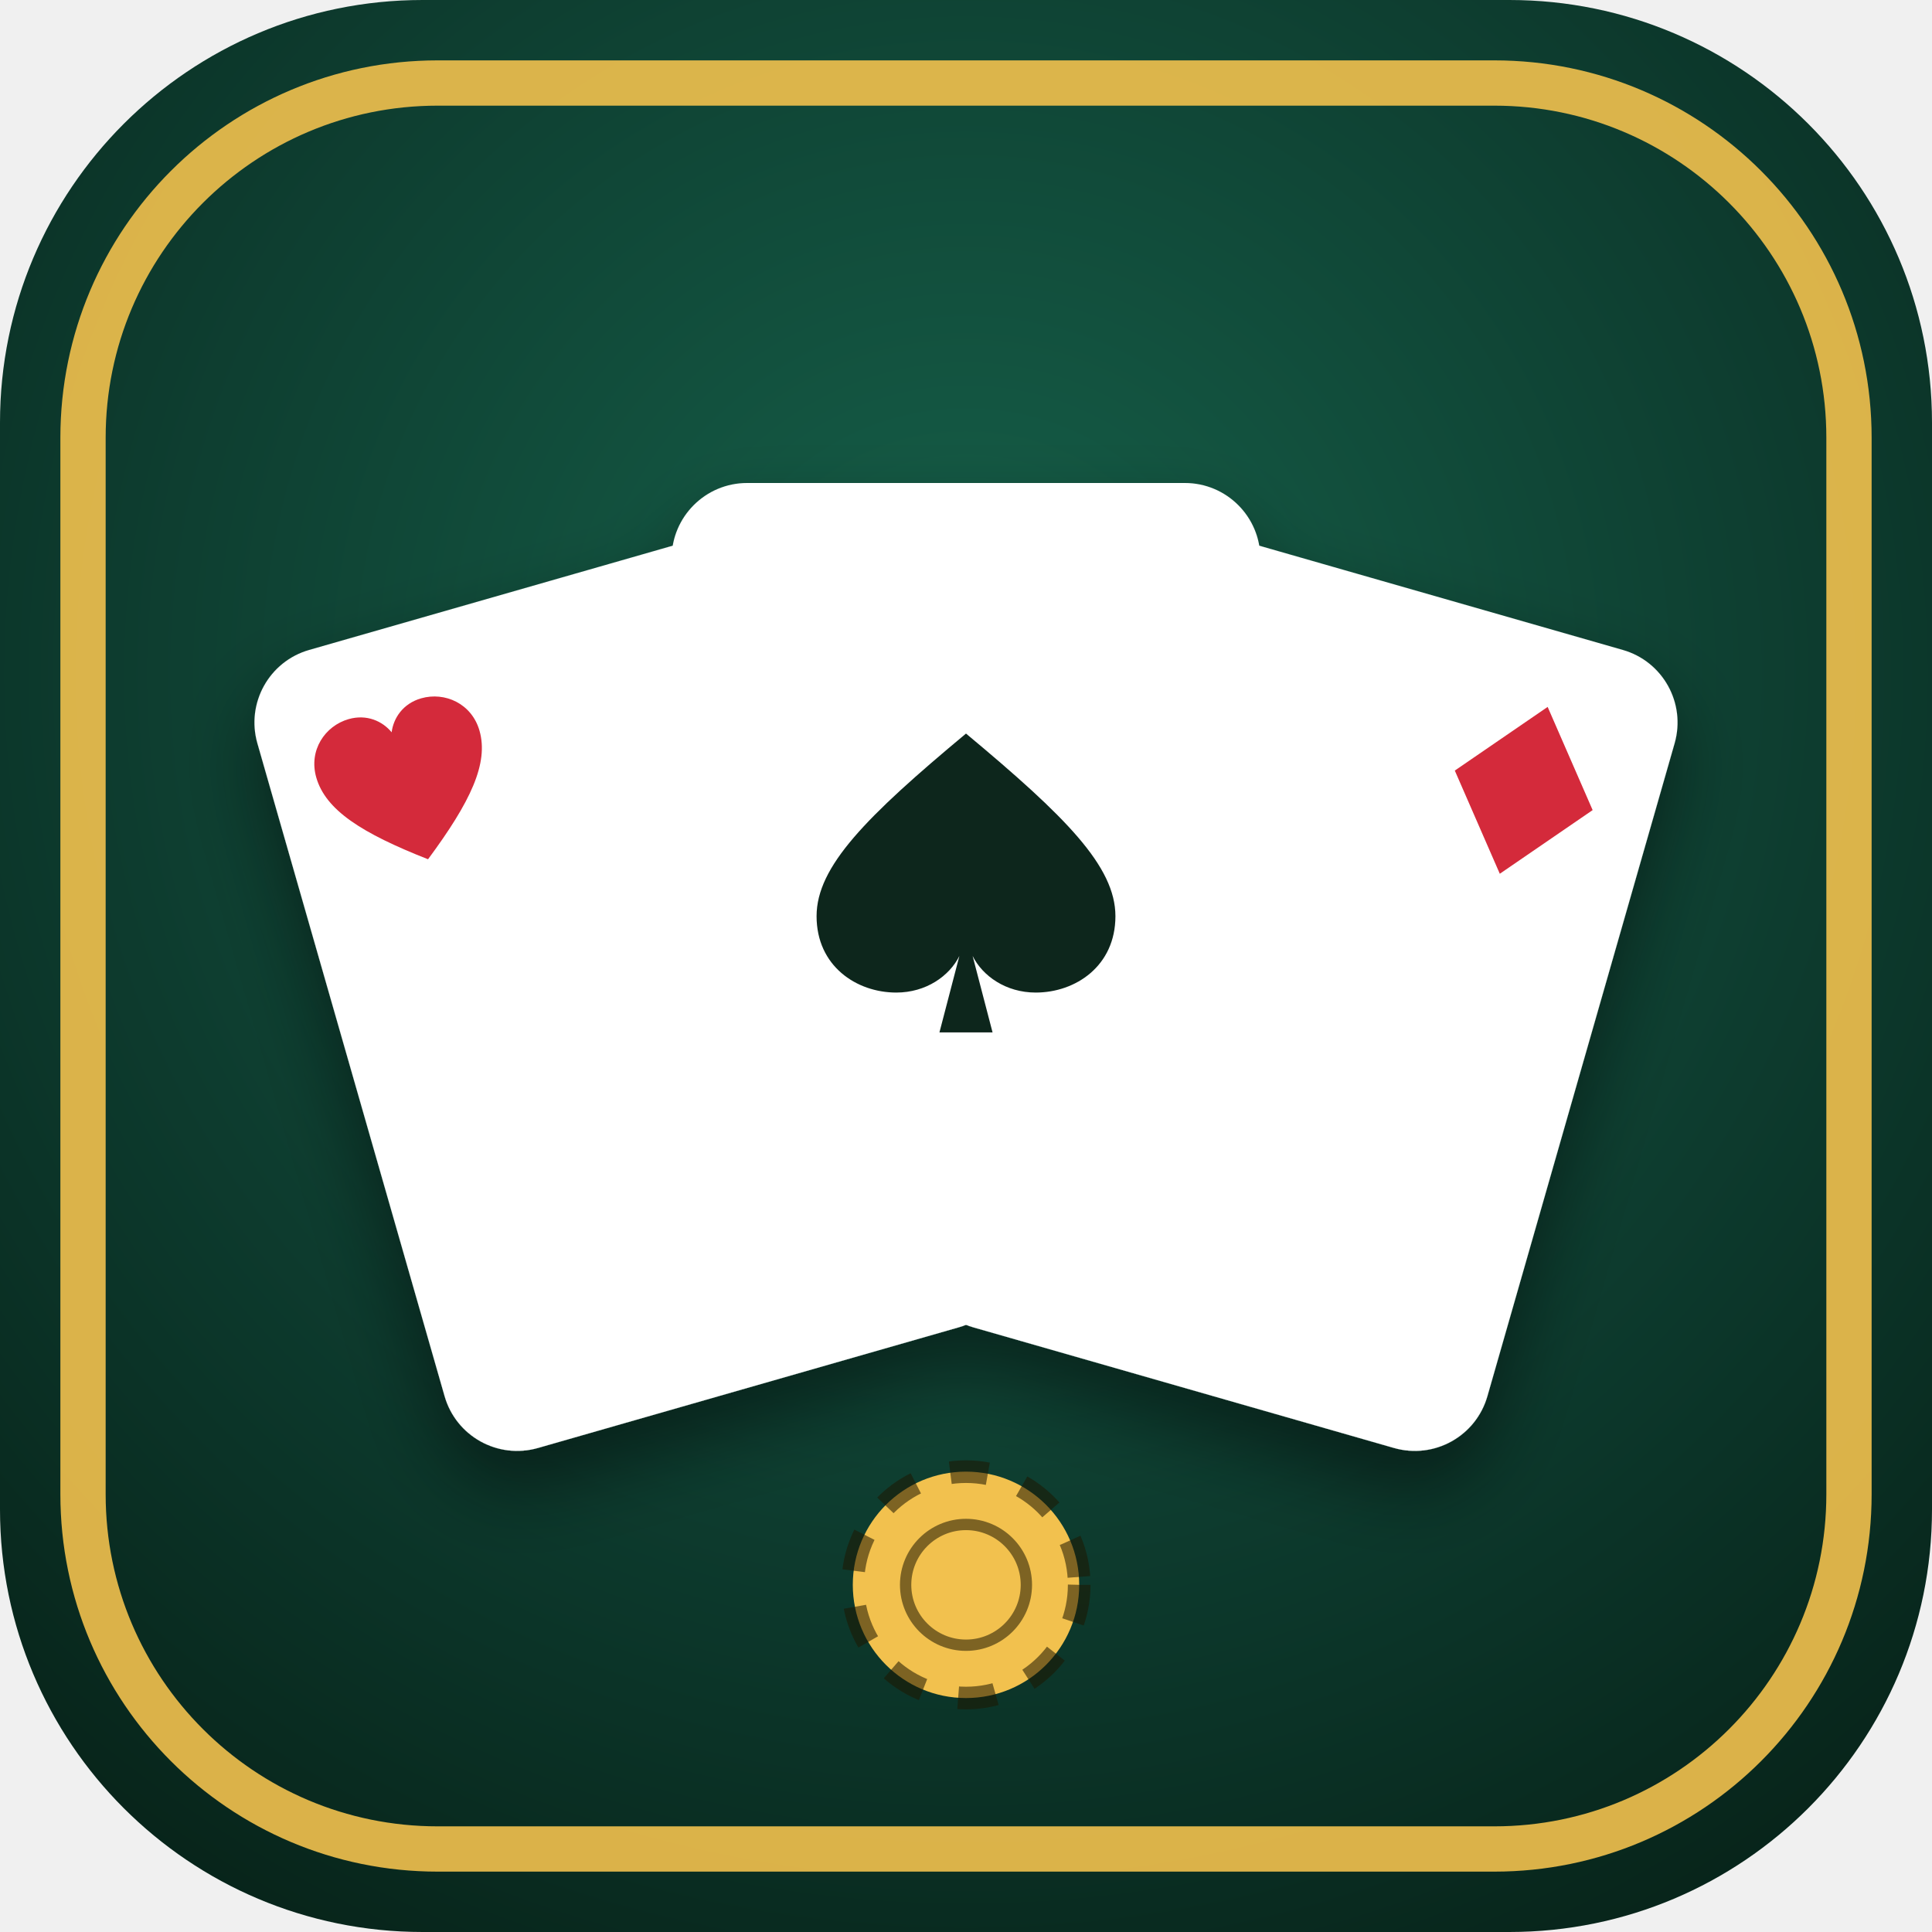
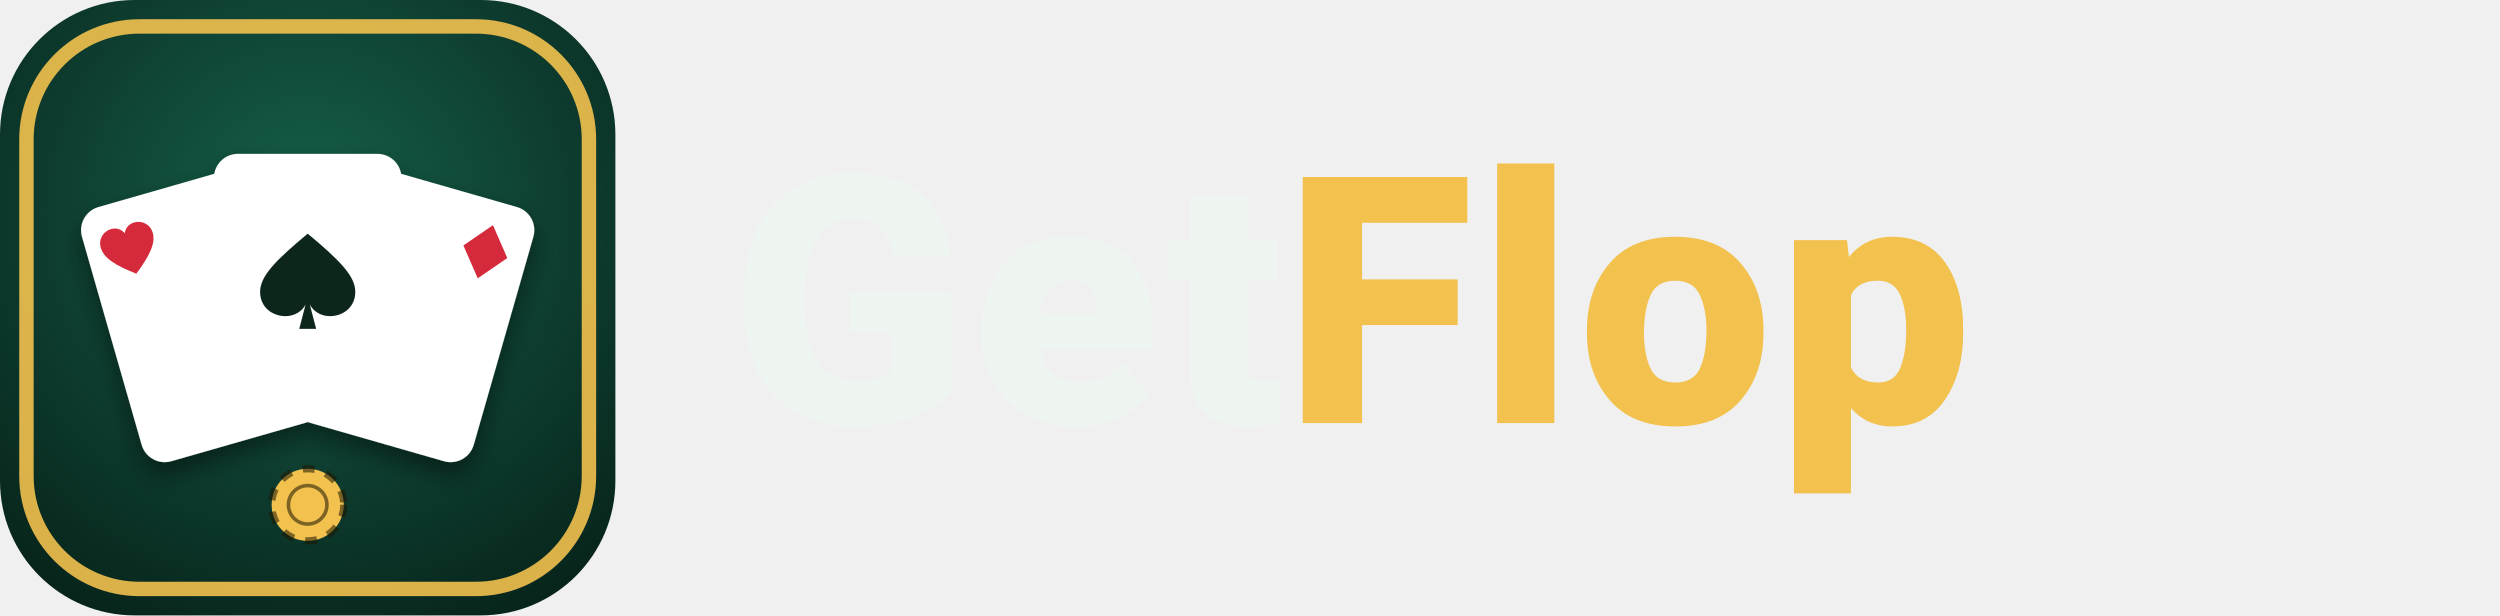
- <svg xmlns="http://www.w3.org/2000/svg" viewBox="0 0 512 512">
-   <defs>
-     <radialGradient id="felt" cx="50%" cy="35%" r="75%">
-       <stop offset="0" stop-color="#16614a" />
-       <stop offset=".6" stop-color="#0d3b2e" />
-       <stop offset="1" stop-color="#072319" />
-     </radialGradient>
-     <filter id="sh" x="-20%" y="-20%" width="140%" height="140%">
-       <feDropShadow dx="0" dy="10" stdDeviation="10" flood-color="#000" flood-opacity=".45" />
-     </filter>
-     <path id="heart" d="M50 88C20 65 5 48 5 30 5 15 17 5 30 5c10 0 17 6 20 13 3-7 10-13 20-13 13 0 25 10 25 25 0 18-15 35-45 58z" />
-     <path id="spade" d="M50 5c30 25 45 40 45 55 0 15-12 23-24 23-9 0-16-5-19-11l6 23H42l6-23c-3 6-10 11-19 11C17 83 5 75 5 60 5 45 20 30 50 5z" />
-     <path id="diamond" d="M50 4 88 50 50 96 12 50z" />
-     <g id="card">
-       <rect x="-78" y="-110" width="156" height="220" rx="20" fill="#fff" />
+ <svg xmlns="http://www.w3.org/2000/svg" viewBox="0 0 520 128">
+   <svg x="0" y="0" width="128" height="128" viewBox="0 0 512 512">
+     <defs>
+       <radialGradient id="felt" cx="50%" cy="35%" r="75%">
+         <stop offset="0" stop-color="#16614a" />
+         <stop offset=".6" stop-color="#0d3b2e" />
+         <stop offset="1" stop-color="#072319" />
+       </radialGradient>
+       <filter id="sh" x="-20%" y="-20%" width="140%" height="140%">
+         <feDropShadow dx="0" dy="10" stdDeviation="10" flood-color="#000" flood-opacity=".45" />
+       </filter>
+       <path id="heart" d="M50 88C20 65 5 48 5 30 5 15 17 5 30 5c10 0 17 6 20 13 3-7 10-13 20-13 13 0 25 10 25 25 0 18-15 35-45 58z" />
+       <path id="spade" d="M50 5c30 25 45 40 45 55 0 15-12 23-24 23-9 0-16-5-19-11l6 23H42l6-23c-3 6-10 11-19 11C17 83 5 75 5 60 5 45 20 30 50 5z" />
+       <path id="diamond" d="M50 4 88 50 50 96 12 50z" />
+       <g id="card">
+         <rect x="-78" y="-110" width="156" height="220" rx="20" fill="#fff" />
+       </g>
+     </defs>
+     <rect width="512" height="512" rx="112" fill="url(#felt)" />
+     <rect x="22" y="22" width="468" height="468" rx="94" fill="none" stroke="#f2c14e" stroke-width="12" opacity=".9" />
+     <g filter="url(#sh)">
+       <g transform="translate(168 262) rotate(-16)">
+         <use href="#card" />
+         <use href="#heart" fill="#d42a3a" transform="translate(-68 -92) scale(.5)" />
+       </g>
+       <g transform="translate(344 262) rotate(16)">
+         <use href="#card" />
+         <use href="#diamond" fill="#d42a3a" transform="translate(18 -92) scale(.5)" />
+       </g>
+       <g transform="translate(256 238)">
+         <use href="#card" />
+         <use href="#spade" fill="#10271f" transform="translate(-44 -48) scale(.88)" />
+       </g>
    </g>
-   </defs>
-   <rect width="512" height="512" rx="112" fill="url(#felt)" />
-   <rect x="22" y="22" width="468" height="468" rx="94" fill="none" stroke="#f2c14e" stroke-width="12" opacity=".9" />
-   <g filter="url(#sh)">
-     <g transform="translate(168 262) rotate(-16)">
-       <use href="#card" />
-       <use href="#heart" fill="#d42a3a" transform="translate(-68 -92) scale(.5)" />
-     </g>
-     <g transform="translate(344 262) rotate(16)">
-       <use href="#card" />
-       <use href="#diamond" fill="#d42a3a" transform="translate(18 -92) scale(.5)" />
-     </g>
-     <g transform="translate(256 238)">
-       <use href="#card" />
-       <use href="#spade" fill="#10271f" transform="translate(-44 -48) scale(.88)" />
-     </g>
-   </g>
-   <circle cx="256" cy="420" r="30" fill="#f2c14e" />
-   <circle cx="256" cy="420" r="30" fill="none" stroke="#1d1600" stroke-width="6" stroke-dasharray="10 9.6" opacity=".55" />
-   <circle cx="256" cy="420" r="16" fill="none" stroke="#1d1600" stroke-width="3" opacity=".55" />
+     <circle cx="256" cy="420" r="30" fill="#f2c14e" />
+     <circle cx="256" cy="420" r="30" fill="none" stroke="#1d1600" stroke-width="6" stroke-dasharray="10 9.6" opacity=".55" />
+     <circle cx="256" cy="420" r="16" fill="none" stroke="#1d1600" stroke-width="3" opacity=".55" />
+   </svg>
+   <text x="152" y="88" font-family="system-ui, -apple-system, 'Segoe UI', Roboto, sans-serif" font-size="72" font-weight="800" letter-spacing="1" fill="#eef5f1">Get<tspan fill="#f2c14e">Flop</tspan>
+   </text>
</svg>
